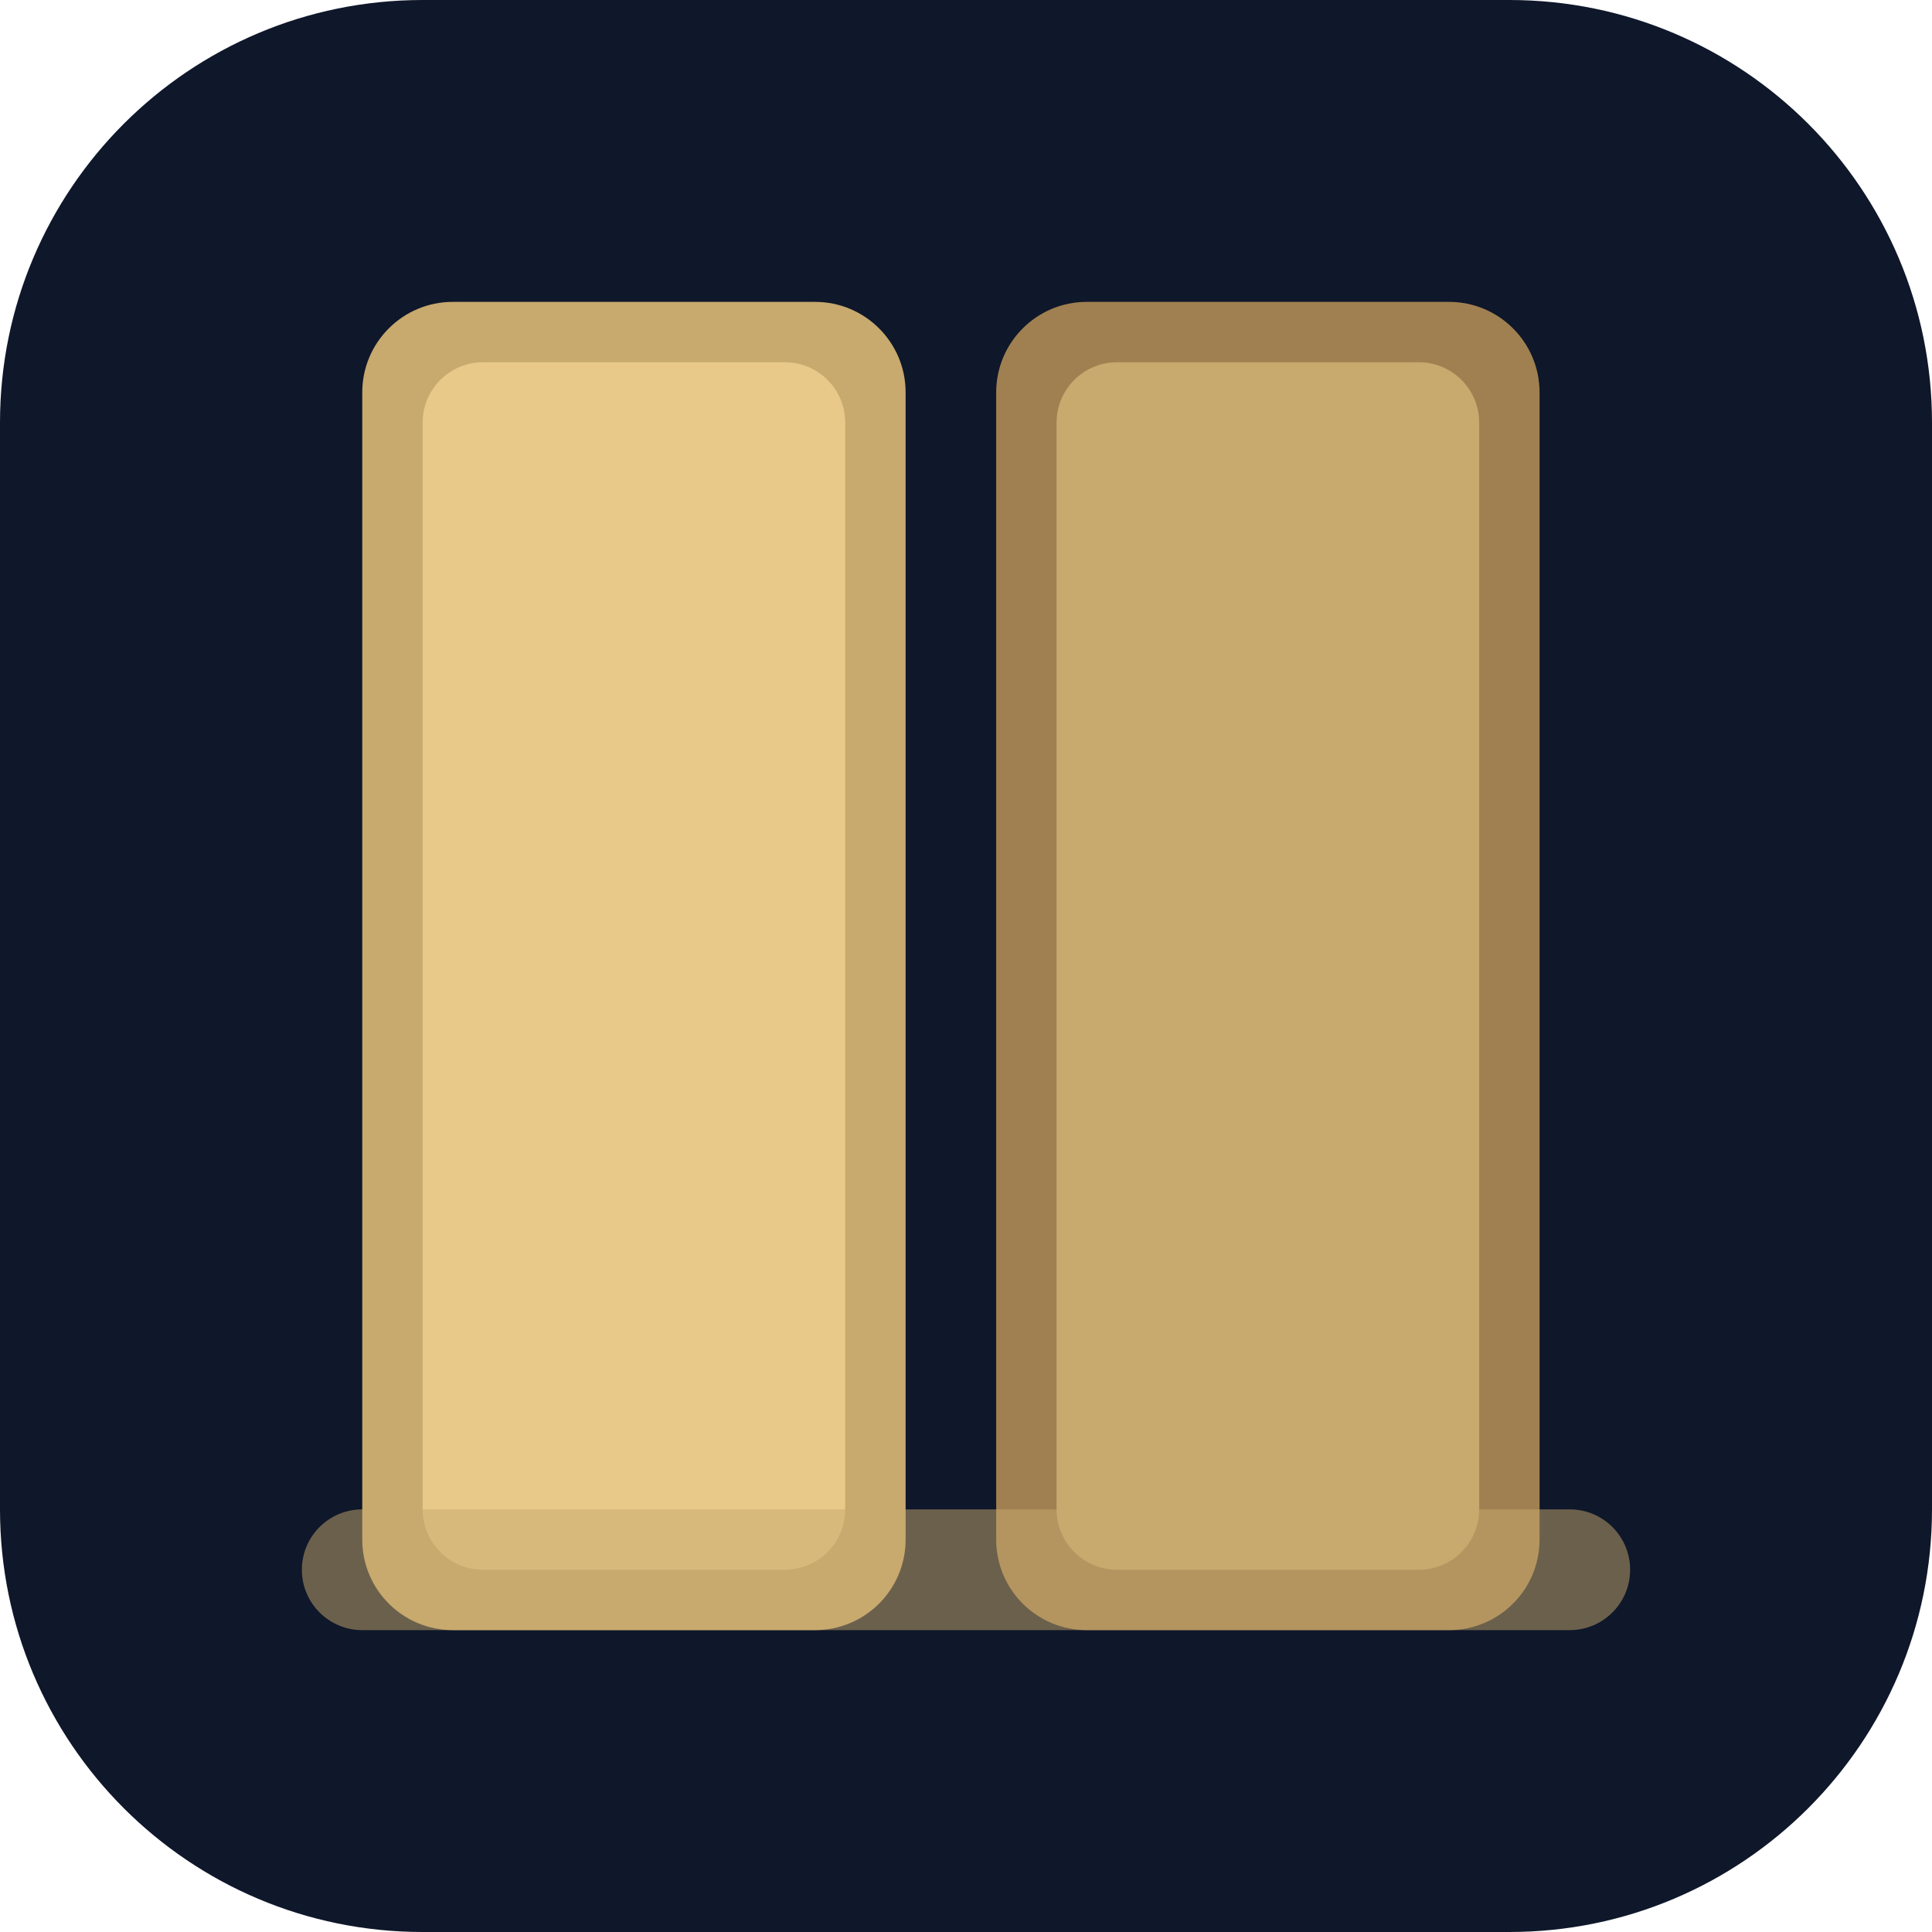
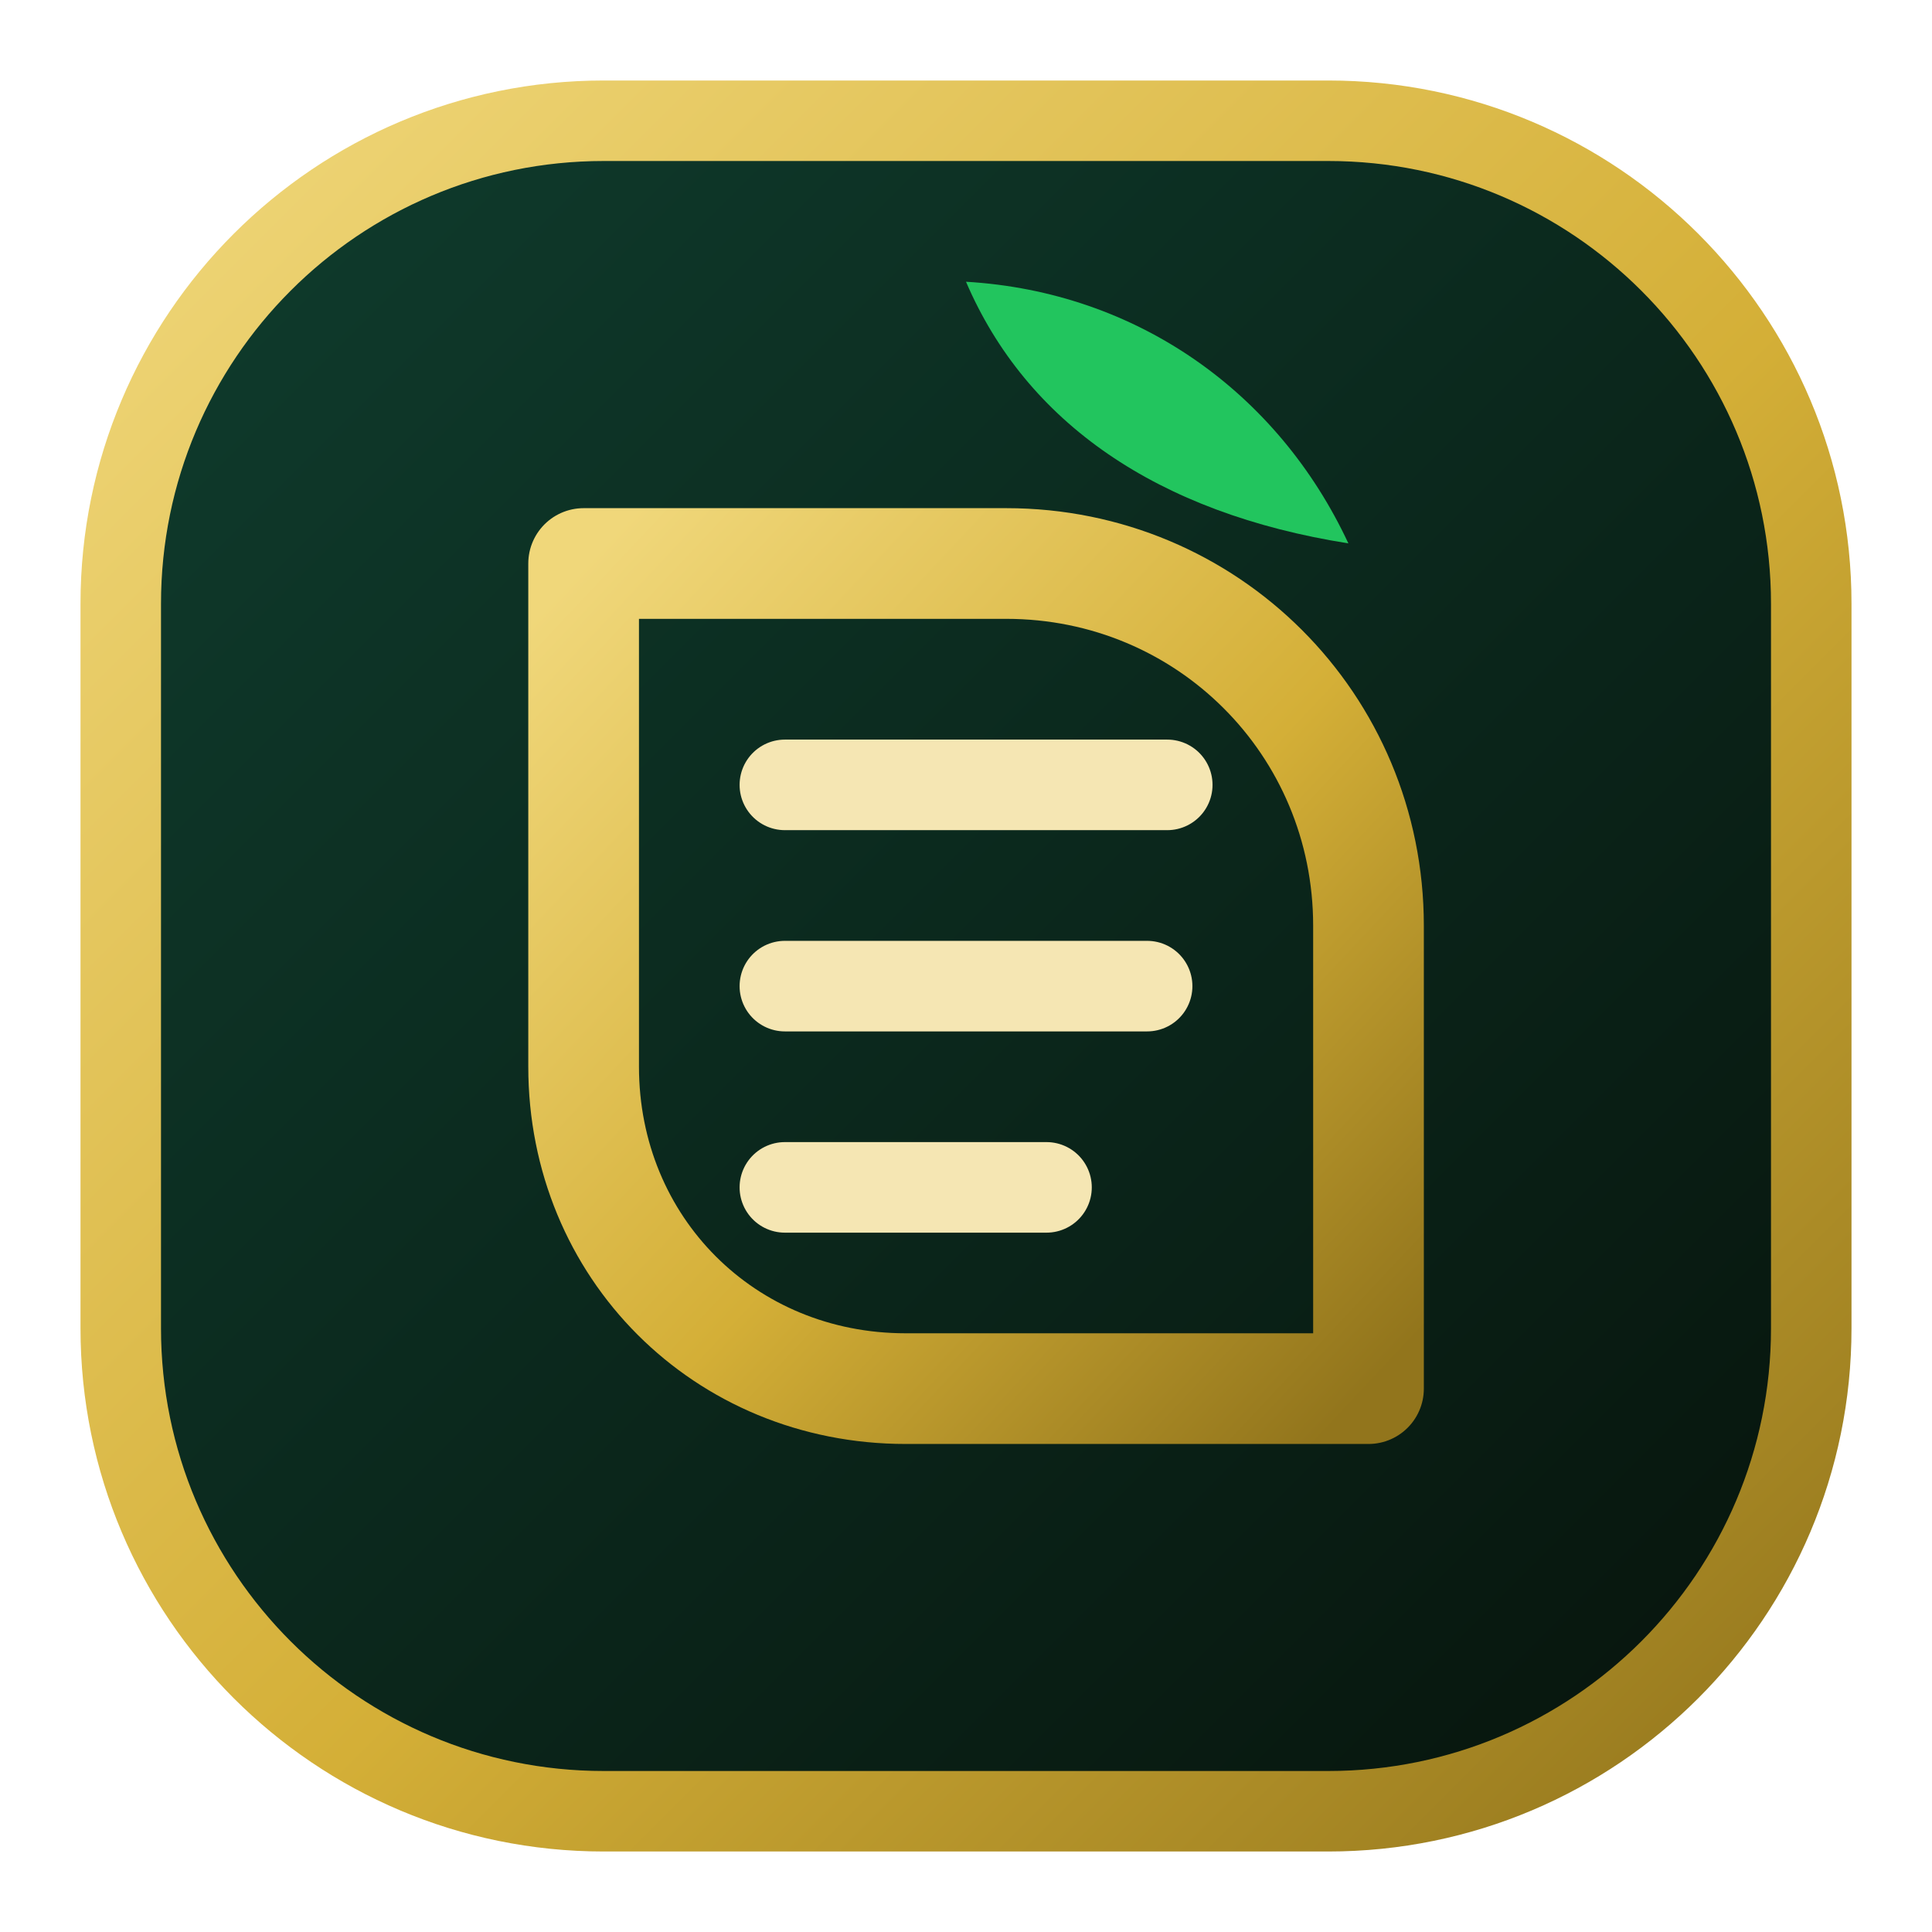
- <svg xmlns="http://www.w3.org/2000/svg" viewBox="0 0 64 64" fill="none">
-   <rect width="64" height="64" rx="14" fill="#0f172a" />
-   <rect x="12" y="10" width="18" height="44" rx="3" fill="#c8a96e" />
-   <rect x="14" y="12" width="14" height="40" rx="2" fill="#e8c98a" />
-   <rect x="33" y="10" width="18" height="44" rx="3" fill="#a08050" />
-   <rect x="35" y="12" width="14" height="40" rx="2" fill="#c8a96e" />
-   <rect x="10" y="50" width="44" height="4" rx="2" fill="#c8a96e" opacity="0.5" />
+ <svg xmlns="http://www.w3.org/2000/svg" viewBox="0 0 96 96" role="img" aria-label="Salaf Library">
+   <defs>
+     <linearGradient id="bg" x1="0" x2="1" y1="0" y2="1">
+       <stop offset="0" stop-color="#0f3d2e" />
+       <stop offset="1" stop-color="#07130b" />
+     </linearGradient>
+     <linearGradient id="gold" x1="0" x2="1" y1="0" y2="1">
+       <stop offset="0" stop-color="#f0d77a" />
+       <stop offset="0.55" stop-color="#d4af37" />
+       <stop offset="1" stop-color="#92751c" />
+     </linearGradient>
+   </defs>
+   <rect x="6" y="6" width="84" height="84" rx="24" fill="url(#bg)" stroke="url(#gold)" stroke-width="4" />
+   <path d="M29 28h21c10 0 18 8 18 18v23H45c-9 0-16-7-16-16V28Z" fill="none" stroke="url(#gold)" stroke-width="5.5" stroke-linejoin="round" />
+   <path d="M39 39h19M39 49h18M39 59h13" stroke="#f5e6b3" stroke-width="4.5" stroke-linecap="round" />
+   <path d="M67 27c-3.5-7.5-10.5-12.5-19-13 3 7 9.5 11.5 19 13Z" fill="#22c55e" />
</svg>
